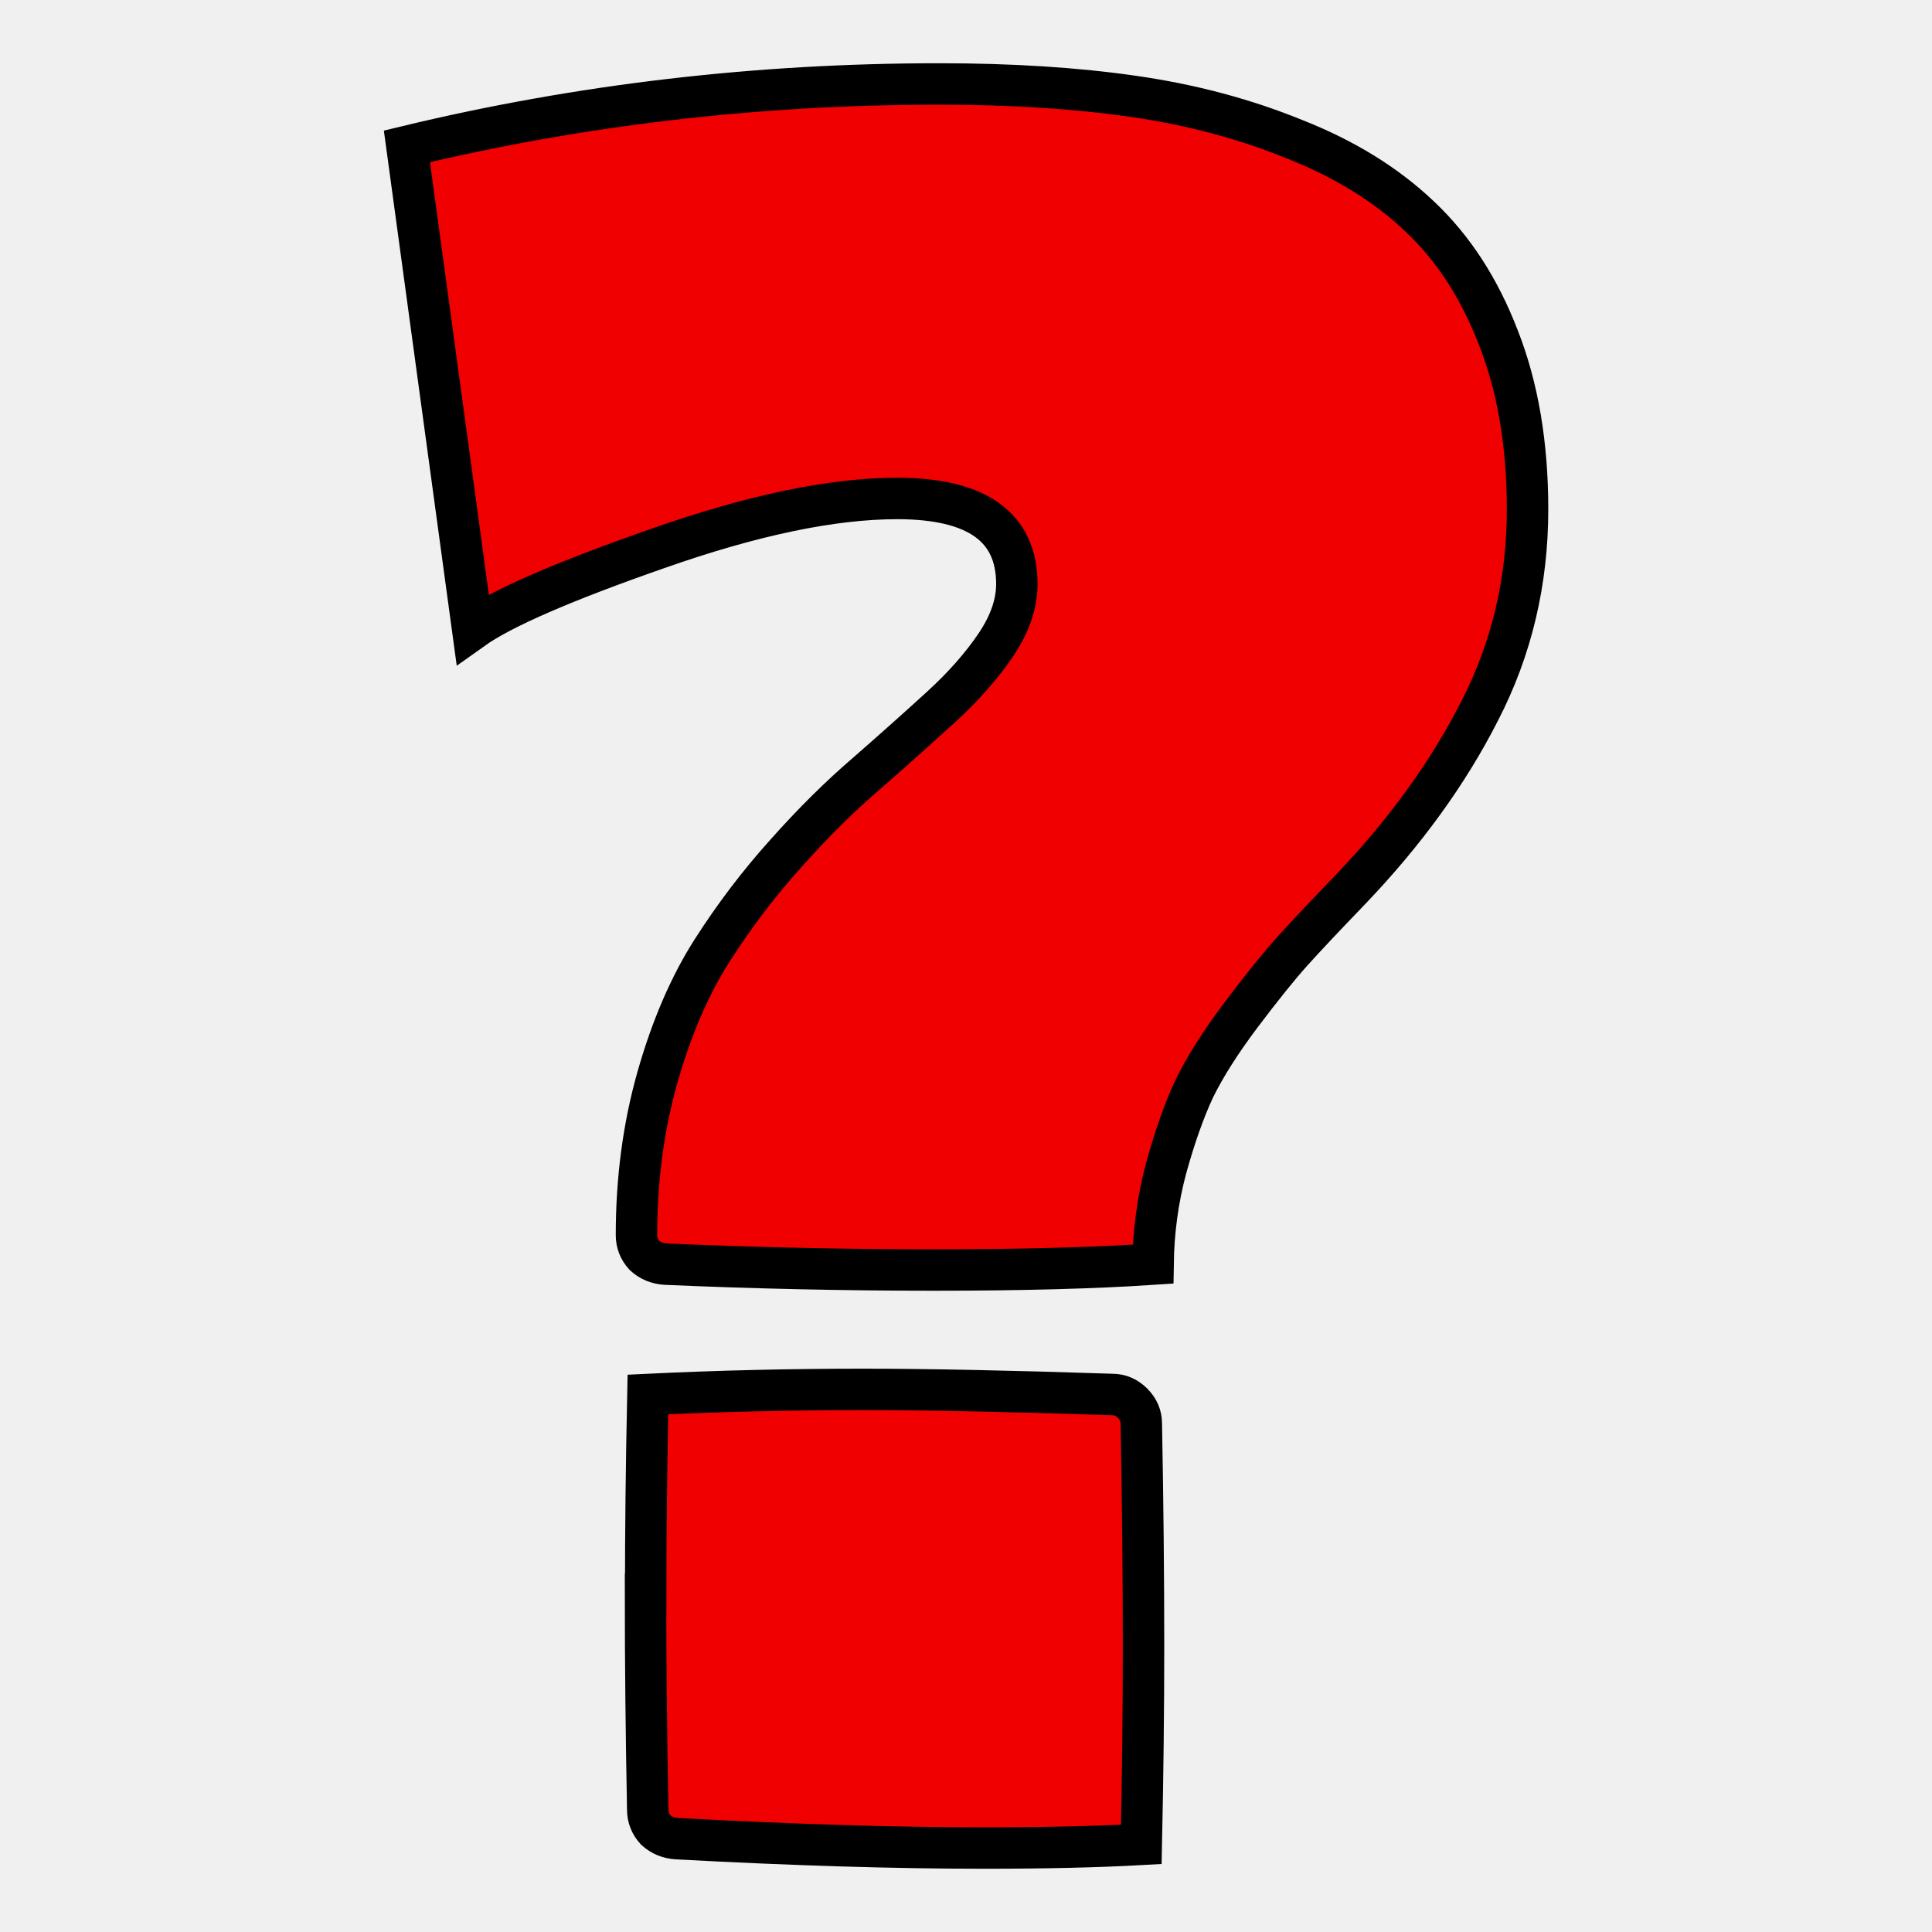
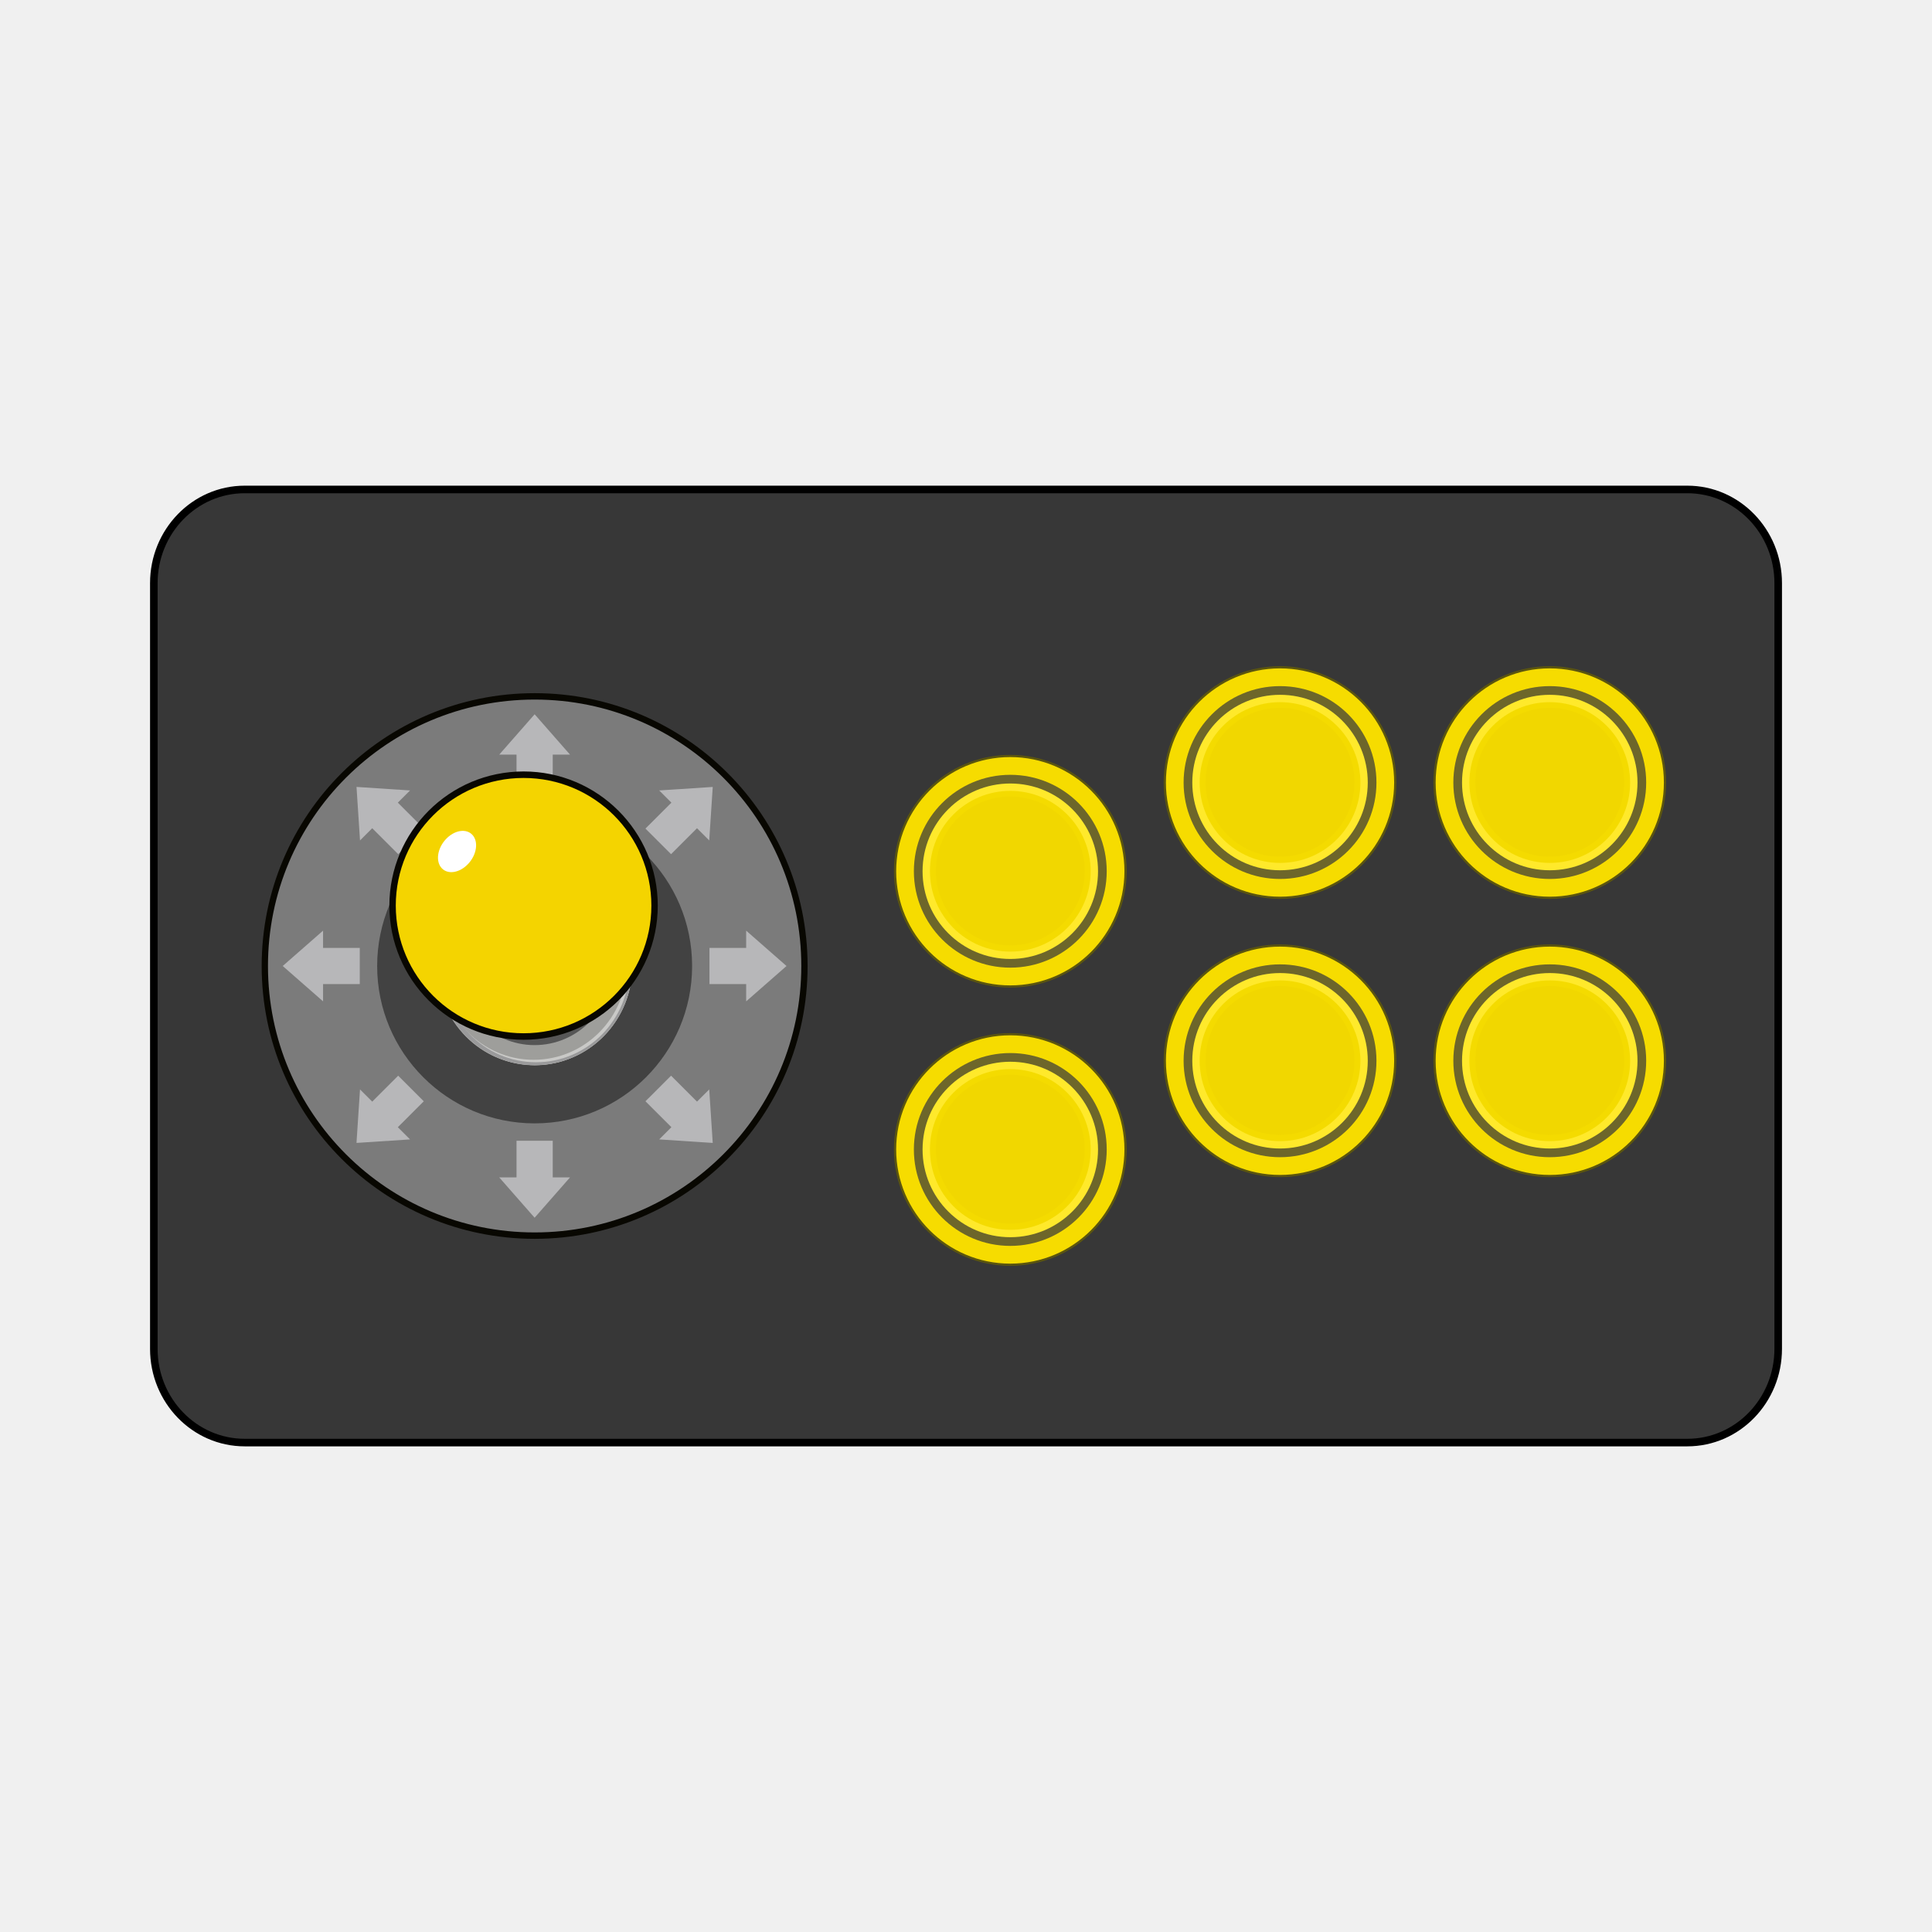
- <svg xmlns="http://www.w3.org/2000/svg" width="42" height="42" viewBox="0 0 11.113 11.113" version="1.1" id="svg4925">
+ <svg xmlns="http://www.w3.org/2000/svg" width="256" height="256" viewBox="0 0 67.733 67.733" version="1.1" id="svg4925">
  <defs id="defs4919" />
-   <g id="layer1" transform="translate(0,-285.8875)">
-     <g aria-label="?" style="font-style:normal;font-variant:normal;font-weight:normal;font-stretch:normal;font-size:18.723px;line-height:1.25;font-family:Digitalt;-inkscape-font-specification:Digitalt;letter-spacing:0px;word-spacing:0px;fill:#f00000;fill-opacity:1;stroke:#000000;stroke-width:0.261;stroke-miterlimit:4;stroke-dasharray:none;stroke-opacity:1" id="text4825" transform="matrix(0.913161,0,0,0.913161,1.938809,25.3087)">
-       <path d="m 1.944,295.4 q 0,-0.599 0.014,-1.257 0.667,-0.032 1.353,-0.032 0.603,0 1.572,0.032 0.073,0 0.128,0.055 0.055,0.055 0.055,0.128 0.014,0.741 0.014,1.403 0,0.59 -0.014,1.248 -0.411,0.023 -0.992,0.023 -0.841,0 -1.934,-0.059 -0.078,-0.005 -0.133,-0.055 -0.05,-0.055 -0.05,-0.128 -0.014,-0.718 -0.014,-1.358 z m -1.504,-9.119 q 1.632,-0.393 3.355,-0.393 0.681,0 1.221,0.078 0.544,0.078 1.015,0.27 0.475,0.187 0.791,0.489 0.315,0.297 0.494,0.763 0.183,0.466 0.183,1.079 0,0.686 -0.302,1.271 -0.297,0.585 -0.818,1.129 -0.242,0.251 -0.366,0.389 -0.123,0.137 -0.32,0.398 -0.192,0.256 -0.293,0.462 -0.096,0.206 -0.178,0.503 -0.078,0.293 -0.082,0.603 -0.553,0.037 -1.38,0.037 -0.85,0 -1.691,-0.037 -0.078,-0.005 -0.133,-0.055 -0.05,-0.055 -0.05,-0.128 0,-0.53 0.133,-0.997 0.133,-0.466 0.343,-0.795 0.21,-0.329 0.466,-0.613 0.256,-0.288 0.512,-0.507 0.256,-0.224 0.466,-0.416 0.21,-0.192 0.343,-0.389 0.133,-0.197 0.133,-0.384 0,-0.539 -0.754,-0.539 -0.613,0 -1.508,0.315 -0.891,0.311 -1.166,0.507 z" style="fill:#f00000;fill-opacity:1;stroke:#000000;stroke-width:0.261;stroke-miterlimit:4;stroke-dasharray:none;stroke-opacity:1" id="path4827" />
+   <g id="layer1" transform="translate(0,-229.2666)">
+     <rect style="opacity:1;vector-effect:none;fill:#373737;fill-opacity:1;stroke:#000000;stroke-width:0.265;stroke-linecap:butt;stroke-linejoin:round;stroke-miterlimit:4;stroke-dasharray:none;stroke-dashoffset:0;stroke-opacity:1;paint-order:normal" id="rect5985-6-0" width="56.948" height="33.415" x="5.393" y="246.426" ry="3.287" rx="3.187" />
+     <rect style="opacity:0.474;vector-effect:none;fill:#7b7b7b;fill-opacity:1;stroke:#2a2a2a;stroke-width:0.112;stroke-linecap:butt;stroke-linejoin:round;stroke-miterlimit:4;stroke-dasharray:none;stroke-dashoffset:0;stroke-opacity:1;paint-order:normal" id="rect5720" width="0.34" height="0.17" x="121.806" y="290.62" rx="3.371" ry="0.17" />
+     <g transform="matrix(0.8875887,0,0,0.9016464,0.5479082,25.88014)" id="g4928">
+       <ellipse ry="10.484" rx="10.657" cx="20.5" cy="263.133" id="circle34-2-3-3-0-2" style="opacity:1;fill:#7b7b7b;fill-opacity:1;stroke:#080701;stroke-width:0.249;stroke-miterlimit:4;stroke-dasharray:none;stroke-opacity:1" />
+       <ellipse ry="6.119" rx="6.22" cx="20.5" cy="263.133" id="circle34-2-3-39-9" style="opacity:1;fill:#424242;fill-opacity:1;stroke-width:0.145" />
+       <g transform="matrix(0.8330163,0,0,0.8194597,4.525131,59.03631)" id="g5882-1-9">
+         <g id="g5815-9-6">
+           <g id="g5786-6-0">
+             <path style="fill:#b7b7b9;fill-opacity:1;stroke-width:0.108" d="m 19.177,237.119 -1.678,1.913 h 0.819 v 1.74 h 1.717 v -1.74 h 0.819 z" id="path4-0-9-2" />
+             <path style="fill:#b7b7b9;fill-opacity:1;stroke-width:0.108" d="m 19.176,261.007 1.678,-1.913 h -0.819 v -1.74 h -1.717 v 1.74 h -0.819 z" id="path4-0-4-3-7" />
+           </g>
+           <g transform="rotate(90,19.17658,249.0628)" id="g5786-9-3-6">
+             <path style="fill:#b7b7b9;fill-opacity:1;stroke-width:0.108" d="m 19.177,237.119 -1.678,1.913 h 0.819 v 1.74 h 1.717 v -1.74 h 0.819 z" id="path4-0-1-8-1" />
+             <path style="fill:#b7b7b9;fill-opacity:1;stroke-width:0.108" d="m 19.176,261.007 1.678,-1.913 h -0.819 v -1.74 h -1.717 v 1.74 h -0.819 z" id="path4-0-4-9-0-3" />
+           </g>
+         </g>
+         <g id="g5815-6-5-2" transform="rotate(45,19.23828,249.0373)">
+           <g id="g5786-4-6-1">
+             <path style="fill:#b7b7b9;fill-opacity:1;stroke-width:0.108" d="m 19.177,237.119 -1.678,1.913 h 0.819 v 1.74 h 1.717 v -1.74 h 0.819 z" id="path4-0-0-6-59" />
+             <path style="fill:#b7b7b9;fill-opacity:1;stroke-width:0.108" d="m 19.176,261.007 1.678,-1.913 h -0.819 v -1.74 h -1.717 v 1.74 h -0.819 z" id="path4-0-4-0-4-9" />
+           </g>
+           <g transform="rotate(90,19.17658,249.0628)" id="g5786-9-4-0-1">
+             <path style="fill:#b7b7b9;fill-opacity:1;stroke-width:0.108" d="m 19.177,237.119 -1.678,1.913 h 0.819 v 1.74 h 1.717 v -1.74 h 0.819 z" id="path4-0-1-6-0-4" />
+             <path style="fill:#b7b7b9;fill-opacity:1;stroke-width:0.108" d="m 19.176,261.007 1.678,-1.913 h -0.819 v -1.74 h -1.717 v 1.74 h -0.819 z" id="path4-0-4-9-2-4-9" />
+           </g>
+         </g>
+       </g>
+       <circle id="ellipse8-1" transform="rotate(-166.691)" cy="-251.347" cx="-80.523" r="3.86" style="fill:#9e9e9b;stroke-width:0.137" />
+       <circle transform="rotate(-90)" id="circle10-0" r="3.076" cy="20.498" cx="-263.133" style="fill:#565656;stroke-width:0.137" />
+       <path id="path12-7" d="m 20.507,259.297 c -2.123,0 -3.845,1.721 -3.845,3.845 0,2.123 1.721,3.845 3.845,3.845 2.123,0 3.845,-1.721 3.845,-3.845 0,-2.123 -1.721,-3.845 -3.845,-3.845 z m -0.047,7.483 c -2.035,0 -3.685,-1.65 -3.685,-3.685 0,-2.035 1.65,-3.685 3.685,-3.685 2.035,0 3.685,1.65 3.685,3.685 0,2.035 -1.65,3.685 -3.685,3.685 z" style="fill:#c9c9c7;stroke-width:0.137" />
+       <path id="path14-5" d="m 20.507,266.987 c 2.123,0 3.845,-1.721 3.845,-3.845 0,-2.123 -1.721,-3.845 -3.845,-3.845 -2.123,0 -3.845,1.721 -3.845,3.845 1.28e-4,2.124 1.722,3.845 3.845,3.845 z m 0.047,-7.482 c 2.035,0 3.685,1.65 3.685,3.685 0,2.035 -1.65,3.685 -3.685,3.685 -2.035,0 -3.685,-1.65 -3.685,-3.685 1.28e-4,-2.035 1.65,-3.685 3.685,-3.685 z" style="fill:#9a9a9b;stroke-width:0.137" />
+       <ellipse ry="5.09" rx="5.174" cx="20.063" cy="260.785" id="circle34-2-3-1-4-8" style="opacity:1;fill:#f4d400;fill-opacity:1;stroke:#080701;stroke-width:0.253;stroke-miterlimit:4;stroke-dasharray:none;stroke-opacity:1" />
+       <ellipse transform="matrix(0.6842207,0.729275,-0.6842207,0.729275,0,0)" ry="0.887" rx="0.651" cy="164.614" cx="190.096" id="path4910-2-7" style="opacity:1;vector-effect:none;fill:#ffffff;fill-opacity:1;stroke:none;stroke-width:0.019;stroke-linecap:butt;stroke-linejoin:round;stroke-miterlimit:4;stroke-dasharray:none;stroke-dashoffset:0;stroke-opacity:0.843;paint-order:normal" />
+     </g>
+     <g id="g5642">
+       <g id="g5577">
+         <g transform="matrix(0.4012956,0,0,0.3947649,50.25296,172.2564)" id="g4943-94-6-7">
+           <ellipse ry="10.068" rx="10.235" transform="rotate(90)" cy="-10.166" cx="238.622" id="path4799-0-2-6-5-4" style="opacity:1;vector-effect:none;fill:#f6dc00;fill-opacity:1;stroke:#5b550f;stroke-width:0.195;stroke-linecap:butt;stroke-linejoin:round;stroke-miterlimit:4;stroke-dasharray:none;stroke-dashoffset:0;stroke-opacity:1;paint-order:normal" />
+           <g style="fill:#6d662a;fill-opacity:1;stroke:none;stroke-width:1.225;stroke-miterlimit:4;stroke-dasharray:none;stroke-opacity:1" transform="matrix(-0.5809419,0,0,-0.5905526,26.95507,254.7441)" id="g8-8-1-9-1-8-6-2-9-6-1">
+             <circle cx="28.9" cy="27.3" r="14.5" id="circle6-1-0-9-9-5-1-4-2-3-8" style="fill:#6d662a;fill-opacity:1;stroke:none;stroke-width:1.225;stroke-miterlimit:4;stroke-dasharray:none;stroke-opacity:1" />
+           </g>
+           <g style="fill:#ffe92b;fill-opacity:1;stroke:none;stroke-width:1.225;stroke-miterlimit:4;stroke-dasharray:none;stroke-opacity:1" transform="matrix(-0.5286,0,0,-0.5373448,25.44239,253.2915)" id="g8-8-1-9-1-5-7-2-94-5">
+             <circle cx="28.9" cy="27.3" r="14.5" id="circle6-1-0-9-9-54-7-4-8-9" style="fill:#ffe92b;fill-opacity:1;stroke:none;stroke-width:1.225;stroke-miterlimit:4;stroke-dasharray:none;stroke-opacity:1" />
+           </g>
+           <g style="fill:#f4db00;fill-opacity:1;stroke:none;stroke-opacity:1" transform="matrix(-0.4842183,0,0,-0.4922289,24.15979,252.0598)" id="g8-69-8-5-8-7-2-7-5-7-1-7">
+             <circle cx="28.9" cy="27.3" r="14.5" id="circle6-2-9-0-1-8-5-6-4-7-2-5" style="fill:#f4db00;fill-opacity:1;stroke:none;stroke-opacity:1" />
+           </g>
+           <g style="fill:#f1d700;fill-opacity:1;stroke:none;stroke-opacity:1" transform="matrix(-0.4485264,0,0,-0.4559465,23.12829,251.0439)" id="g8-69-8-5-8-7-5-8-5-9-3">
+             <circle cx="28.9" cy="27.3" r="14.5" id="circle6-2-9-0-1-8-69-1-48-39-8" style="fill:#f1d700;fill-opacity:1;stroke:none;stroke-opacity:1" />
+           </g>
+         </g>
+         <g transform="matrix(0.4012956,0,0,0.3947649,50.25296,162.5016)" id="g4943-94-6-7-2">
+           <ellipse ry="10.068" rx="10.235" transform="rotate(90)" cy="-10.166" cx="238.622" id="path4799-0-2-6-5-4-2" style="opacity:1;vector-effect:none;fill:#f6dc00;fill-opacity:1;stroke:#5b550f;stroke-width:0.195;stroke-linecap:butt;stroke-linejoin:round;stroke-miterlimit:4;stroke-dasharray:none;stroke-dashoffset:0;stroke-opacity:1;paint-order:normal" />
+           <g style="fill:#6d662a;fill-opacity:1;stroke:none;stroke-width:1.225;stroke-miterlimit:4;stroke-dasharray:none;stroke-opacity:1" transform="matrix(-0.5809419,0,0,-0.5905526,26.95507,254.7441)" id="g8-8-1-9-1-8-6-2-9-6-1-4">
+             <circle cx="28.9" cy="27.3" r="14.5" id="circle6-1-0-9-9-5-1-4-2-3-8-7" style="fill:#6d662a;fill-opacity:1;stroke:none;stroke-width:1.225;stroke-miterlimit:4;stroke-dasharray:none;stroke-opacity:1" />
+           </g>
+           <g style="fill:#ffe92b;fill-opacity:1;stroke:none;stroke-width:1.225;stroke-miterlimit:4;stroke-dasharray:none;stroke-opacity:1" transform="matrix(-0.5286,0,0,-0.5373448,25.44239,253.2915)" id="g8-8-1-9-1-5-7-2-94-5-7">
+             <circle cx="28.9" cy="27.3" r="14.5" id="circle6-1-0-9-9-54-7-4-8-9-5" style="fill:#ffe92b;fill-opacity:1;stroke:none;stroke-width:1.225;stroke-miterlimit:4;stroke-dasharray:none;stroke-opacity:1" />
+           </g>
+           <g style="fill:#f4db00;fill-opacity:1;stroke:none;stroke-opacity:1" transform="matrix(-0.4842183,0,0,-0.4922289,24.15979,252.0598)" id="g8-69-8-5-8-7-2-7-5-7-1-7-4">
+             <circle cx="28.9" cy="27.3" r="14.5" id="circle6-2-9-0-1-8-5-6-4-7-2-5-8" style="fill:#f4db00;fill-opacity:1;stroke:none;stroke-opacity:1" />
+           </g>
+           <g style="fill:#f1d700;fill-opacity:1;stroke:none;stroke-opacity:1" transform="matrix(-0.4485264,0,0,-0.4559465,23.12829,251.0439)" id="g8-69-8-5-8-7-5-8-5-9-3-1">
+             <circle cx="28.9" cy="27.3" r="14.5" id="circle6-2-9-0-1-8-69-1-48-39-8-2" style="fill:#f1d700;fill-opacity:1;stroke:none;stroke-opacity:1" />
+           </g>
+         </g>
+       </g>
+       <g id="g5555">
+         <g transform="matrix(0.4012956,0,0,0.3947649,40.79648,172.2564)" id="g4943-94-6-7-8">
+           <ellipse ry="10.068" rx="10.235" transform="rotate(90)" cy="-10.166" cx="238.622" id="path4799-0-2-6-5-4-02" style="opacity:1;vector-effect:none;fill:#f6dc00;fill-opacity:1;stroke:#5b550f;stroke-width:0.195;stroke-linecap:butt;stroke-linejoin:round;stroke-miterlimit:4;stroke-dasharray:none;stroke-dashoffset:0;stroke-opacity:1;paint-order:normal" />
+           <g style="fill:#6d662a;fill-opacity:1;stroke:none;stroke-width:1.225;stroke-miterlimit:4;stroke-dasharray:none;stroke-opacity:1" transform="matrix(-0.5809419,0,0,-0.5905526,26.95507,254.7441)" id="g8-8-1-9-1-8-6-2-9-6-1-1">
+             <circle cx="28.9" cy="27.3" r="14.5" id="circle6-1-0-9-9-5-1-4-2-3-8-05" style="fill:#6d662a;fill-opacity:1;stroke:none;stroke-width:1.225;stroke-miterlimit:4;stroke-dasharray:none;stroke-opacity:1" />
+           </g>
+           <g style="fill:#ffe92b;fill-opacity:1;stroke:none;stroke-width:1.225;stroke-miterlimit:4;stroke-dasharray:none;stroke-opacity:1" transform="matrix(-0.5286,0,0,-0.5373448,25.44239,253.2915)" id="g8-8-1-9-1-5-7-2-94-5-1">
+             <circle cx="28.9" cy="27.3" r="14.5" id="circle6-1-0-9-9-54-7-4-8-9-1" style="fill:#ffe92b;fill-opacity:1;stroke:none;stroke-width:1.225;stroke-miterlimit:4;stroke-dasharray:none;stroke-opacity:1" />
+           </g>
+           <g style="fill:#f4db00;fill-opacity:1;stroke:none;stroke-opacity:1" transform="matrix(-0.4842183,0,0,-0.4922289,24.15979,252.0598)" id="g8-69-8-5-8-7-2-7-5-7-1-7-0">
+             <circle cx="28.9" cy="27.3" r="14.5" id="circle6-2-9-0-1-8-5-6-4-7-2-5-85" style="fill:#f4db00;fill-opacity:1;stroke:none;stroke-opacity:1" />
+           </g>
+           <g style="fill:#f1d700;fill-opacity:1;stroke:none;stroke-opacity:1" transform="matrix(-0.4485264,0,0,-0.4559465,23.12829,251.0439)" id="g8-69-8-5-8-7-5-8-5-9-3-06">
+             <circle cx="28.9" cy="27.3" r="14.5" id="circle6-2-9-0-1-8-69-1-48-39-8-4" style="fill:#f1d700;fill-opacity:1;stroke:none;stroke-opacity:1" />
+           </g>
+         </g>
+         <g transform="matrix(0.4012956,0,0,0.3947649,40.79648,162.5016)" id="g4943-94-6-7-28">
+           <ellipse ry="10.068" rx="10.235" transform="rotate(90)" cy="-10.166" cx="238.622" id="path4799-0-2-6-5-4-4" style="opacity:1;vector-effect:none;fill:#f6dc00;fill-opacity:1;stroke:#5b550f;stroke-width:0.195;stroke-linecap:butt;stroke-linejoin:round;stroke-miterlimit:4;stroke-dasharray:none;stroke-dashoffset:0;stroke-opacity:1;paint-order:normal" />
+           <g style="fill:#6d662a;fill-opacity:1;stroke:none;stroke-width:1.225;stroke-miterlimit:4;stroke-dasharray:none;stroke-opacity:1" transform="matrix(-0.5809419,0,0,-0.5905526,26.95507,254.7441)" id="g8-8-1-9-1-8-6-2-9-6-1-7">
+             <circle cx="28.9" cy="27.3" r="14.5" id="circle6-1-0-9-9-5-1-4-2-3-8-2" style="fill:#6d662a;fill-opacity:1;stroke:none;stroke-width:1.225;stroke-miterlimit:4;stroke-dasharray:none;stroke-opacity:1" />
+           </g>
+           <g style="fill:#ffe92b;fill-opacity:1;stroke:none;stroke-width:1.225;stroke-miterlimit:4;stroke-dasharray:none;stroke-opacity:1" transform="matrix(-0.5286,0,0,-0.5373448,25.44239,253.2915)" id="g8-8-1-9-1-5-7-2-94-5-4">
+             <circle cx="28.9" cy="27.3" r="14.5" id="circle6-1-0-9-9-54-7-4-8-9-0" style="fill:#ffe92b;fill-opacity:1;stroke:none;stroke-width:1.225;stroke-miterlimit:4;stroke-dasharray:none;stroke-opacity:1" />
+           </g>
+           <g style="fill:#f4db00;fill-opacity:1;stroke:none;stroke-opacity:1" transform="matrix(-0.4842183,0,0,-0.4922289,24.15979,252.0598)" id="g8-69-8-5-8-7-2-7-5-7-1-7-6">
+             <circle cx="28.9" cy="27.3" r="14.5" id="circle6-2-9-0-1-8-5-6-4-7-2-5-2" style="fill:#f4db00;fill-opacity:1;stroke:none;stroke-opacity:1" />
+           </g>
+           <g style="fill:#f1d700;fill-opacity:1;stroke:none;stroke-opacity:1" transform="matrix(-0.4485264,0,0,-0.4559465,23.12829,251.0439)" id="g8-69-8-5-8-7-5-8-5-9-3-9">
+             <circle cx="28.9" cy="27.3" r="14.5" id="circle6-2-9-0-1-8-69-1-48-39-8-9" style="fill:#f1d700;fill-opacity:1;stroke:none;stroke-opacity:1" />
+           </g>
+         </g>
+       </g>
+       <g id="g5533">
+         <g transform="matrix(0.4012956,0,0,0.3947649,31.34001,165.6111)" id="g4943-94-6">
+           <ellipse ry="10.068" rx="10.235" transform="rotate(90)" cy="-10.166" cx="238.622" id="path4799-0-2-6-5" style="opacity:1;vector-effect:none;fill:#f6dc00;fill-opacity:1;stroke:#5b550f;stroke-width:0.195;stroke-linecap:butt;stroke-linejoin:round;stroke-miterlimit:4;stroke-dasharray:none;stroke-dashoffset:0;stroke-opacity:1;paint-order:normal" />
+           <g style="fill:#6d662a;fill-opacity:1;stroke:none;stroke-width:1.225;stroke-miterlimit:4;stroke-dasharray:none;stroke-opacity:1" transform="matrix(-0.5809419,0,0,-0.5905526,26.95507,254.7441)" id="g8-8-1-9-1-8-6-2-9-6">
+             <circle cx="28.9" cy="27.3" r="14.5" id="circle6-1-0-9-9-5-1-4-2-3" style="fill:#6d662a;fill-opacity:1;stroke:none;stroke-width:1.225;stroke-miterlimit:4;stroke-dasharray:none;stroke-opacity:1" />
+           </g>
+           <g style="fill:#ffe92b;fill-opacity:1;stroke:none;stroke-width:1.225;stroke-miterlimit:4;stroke-dasharray:none;stroke-opacity:1" transform="matrix(-0.5286,0,0,-0.5373448,25.44239,253.2915)" id="g8-8-1-9-1-5-7-2-94">
+             <circle cx="28.9" cy="27.3" r="14.5" id="circle6-1-0-9-9-54-7-4-8" style="fill:#ffe92b;fill-opacity:1;stroke:none;stroke-width:1.225;stroke-miterlimit:4;stroke-dasharray:none;stroke-opacity:1" />
+           </g>
+           <g style="fill:#f4db00;fill-opacity:1;stroke:none;stroke-opacity:1" transform="matrix(-0.4842183,0,0,-0.4922289,24.15979,252.0598)" id="g8-69-8-5-8-7-2-7-5-7-1">
+             <circle cx="28.9" cy="27.3" r="14.5" id="circle6-2-9-0-1-8-5-6-4-7-2" style="fill:#f4db00;fill-opacity:1;stroke:none;stroke-opacity:1" />
+           </g>
+           <g style="fill:#f1d700;fill-opacity:1;stroke:none;stroke-opacity:1" transform="matrix(-0.4485264,0,0,-0.4559465,23.12829,251.0439)" id="g8-69-8-5-8-7-5-8-5-9">
+             <circle cx="28.9" cy="27.3" r="14.5" id="circle6-2-9-0-1-8-69-1-48-39" style="fill:#f1d700;fill-opacity:1;stroke:none;stroke-opacity:1" />
+           </g>
+         </g>
+         <g transform="matrix(0.4012956,0,0,0.3947649,31.34,175.3658)" id="g4943-94-6-7-34">
+           <ellipse ry="10.068" rx="10.235" transform="rotate(90)" cy="-10.166" cx="238.622" id="path4799-0-2-6-5-4-03" style="opacity:1;vector-effect:none;fill:#f6dc00;fill-opacity:1;stroke:#5b550f;stroke-width:0.195;stroke-linecap:butt;stroke-linejoin:round;stroke-miterlimit:4;stroke-dasharray:none;stroke-dashoffset:0;stroke-opacity:1;paint-order:normal" />
+           <g style="fill:#6d662a;fill-opacity:1;stroke:none;stroke-width:1.225;stroke-miterlimit:4;stroke-dasharray:none;stroke-opacity:1" transform="matrix(-0.5809419,0,0,-0.5905526,26.95507,254.7441)" id="g8-8-1-9-1-8-6-2-9-6-1-9">
+             <circle cx="28.9" cy="27.3" r="14.5" id="circle6-1-0-9-9-5-1-4-2-3-8-1" style="fill:#6d662a;fill-opacity:1;stroke:none;stroke-width:1.225;stroke-miterlimit:4;stroke-dasharray:none;stroke-opacity:1" />
+           </g>
+           <g style="fill:#ffe92b;fill-opacity:1;stroke:none;stroke-width:1.225;stroke-miterlimit:4;stroke-dasharray:none;stroke-opacity:1" transform="matrix(-0.5286,0,0,-0.5373448,25.44239,253.2915)" id="g8-8-1-9-1-5-7-2-94-5-96">
+             <circle cx="28.9" cy="27.3" r="14.5" id="circle6-1-0-9-9-54-7-4-8-9-9" style="fill:#ffe92b;fill-opacity:1;stroke:none;stroke-width:1.225;stroke-miterlimit:4;stroke-dasharray:none;stroke-opacity:1" />
+           </g>
+           <g style="fill:#f4db00;fill-opacity:1;stroke:none;stroke-opacity:1" transform="matrix(-0.4842183,0,0,-0.4922289,24.15979,252.0598)" id="g8-69-8-5-8-7-2-7-5-7-1-7-3">
+             <circle cx="28.9" cy="27.3" r="14.5" id="circle6-2-9-0-1-8-5-6-4-7-2-5-3" style="fill:#f4db00;fill-opacity:1;stroke:none;stroke-opacity:1" />
+           </g>
+           <g style="fill:#f1d700;fill-opacity:1;stroke:none;stroke-opacity:1" transform="matrix(-0.4485264,0,0,-0.4559465,23.12829,251.0439)" id="g8-69-8-5-8-7-5-8-5-9-3-8">
+             <circle cx="28.9" cy="27.3" r="14.5" id="circle6-2-9-0-1-8-69-1-48-39-8-0" style="fill:#f1d700;fill-opacity:1;stroke:none;stroke-opacity:1" />
+           </g>
+         </g>
+       </g>
    </g>
  </g>
</svg>
